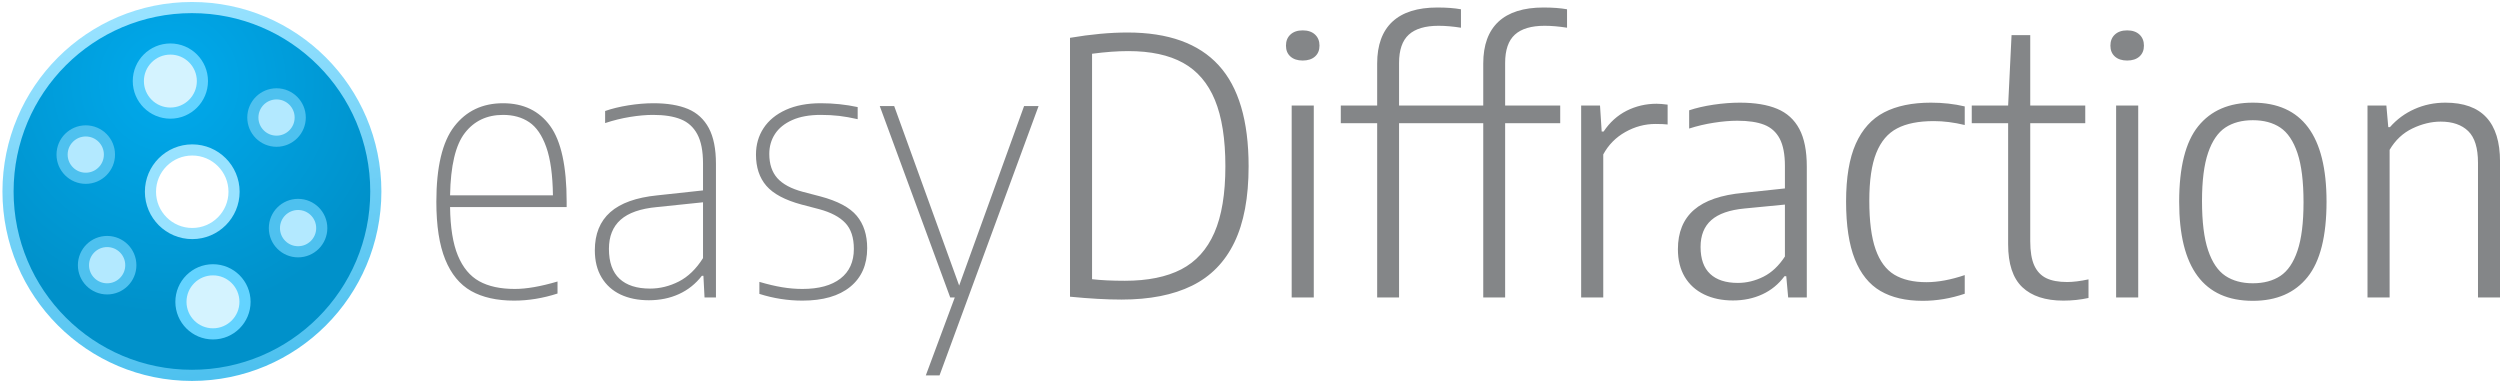
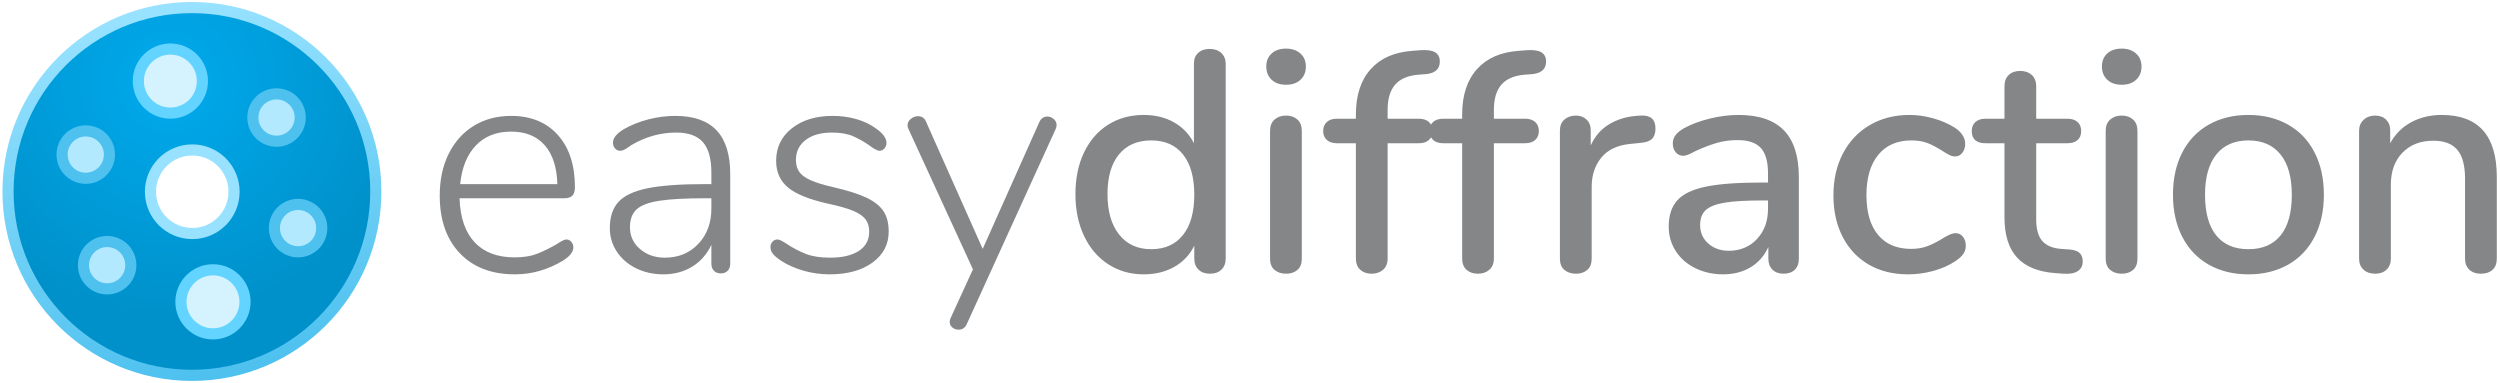
- <svg xmlns="http://www.w3.org/2000/svg" viewBox="0 0 1240.5 190">
+ <svg xmlns="http://www.w3.org/2000/svg" viewBox="0 0 1240.5 190" width="1240.5" height="190">
  <defs>
    <radialGradient id="gradient-1" gradientUnits="userSpaceOnUse" cx="152.286" cy="126.898" r="330" gradientTransform="matrix(0.638467, -1.091841, 1.097297, 0.641658, 52.72718, 218.4342)">
      <stop offset="0" style="stop-color: rgb(0, 170, 237);" />
      <stop offset="1" style="stop-color: rgb(0, 145, 202);" />
    </radialGradient>
    <linearGradient id="gradient-0" gradientUnits="userSpaceOnUse" x1="330" y1="0" x2="330" y2="660" gradientTransform="matrix(0.980745, -0.195296, 0.195753, 0.983035, -58.66324, 70.69793)">
      <stop offset="0" style="stop-color: rgb(152, 226, 255);" />
      <stop offset="1" style="stop-color: rgb(78, 193, 239);" />
    </linearGradient>
  </defs>
  <g transform="matrix(0.276515, 0, 0, 0.276515, 3.981949, 3.750038)">
    <g>
      <circle style="fill: url(#gradient-1); stroke: url(#gradient-0); stroke-width: 20px;" cx="330" cy="330" r="330" />
      <g transform="matrix(1, 0, 0, 1, 76.24352, 77.18349)">
        <circle style="fill: rgb(255, 255, 255); stroke: rgb(152, 226, 255); stroke-width: 20px;" cx="254.358" cy="253.337" r="75" />
        <circle style="fill: rgb(212, 243, 255); stroke: rgb(99, 211, 255); stroke-width: 20px;" cx="215.084" cy="54.739" r="57.5" />
        <circle style="stroke: rgb(78, 193, 239); fill: rgb(179, 233, 255); stroke-width: 20px;" cx="63.26" cy="186.66" r="42.5" />
        <circle style="stroke: rgb(78, 193, 239); fill: rgb(179, 233, 255); stroke-width: 20px;" cx="405.584" cy="120.172" r="42.5" />
        <circle style="stroke: rgb(78, 193, 239); fill: rgb(179, 233, 255); stroke-width: 20px;" cx="444.253" cy="318.582" r="42.5" />
        <circle style="stroke: rgb(78, 193, 239); fill: rgb(179, 233, 255); stroke-width: 20px;" cx="101.614" cy="385.13" r="42.5" />
        <circle style="fill: rgb(212, 243, 255); stroke: rgb(99, 211, 255); stroke-width: 20px;" cx="291.529" cy="450.894" r="57.5" />
      </g>
    </g>
  </g>
-   <g transform="matrix(1, 0, 0, 1, -593.3289, -6.388477)">
-     <g transform="matrix(0.393846, 0, 0, 0.393846, 1203.163, -328.9005)">
-       <style> path { fill: #848688; } </style>
-       <path d="M -834.494 1105.523 L -834.494 1112.214 L -981.377 1112.214 C -981.045 1137.934 -977.76 1158.323 -971.506 1173.366 C -965.247 1188.414 -956.288 1199.175 -944.636 1205.648 C -932.982 1212.131 -918.032 1215.359 -899.792 1215.359 C -885.079 1215.359 -867.139 1212.226 -845.994 1205.976 L -845.994 1221.134 C -864.415 1227.085 -882.654 1230.062 -900.71 1230.062 C -922.476 1230.062 -940.532 1226.007 -954.864 1217.923 C -969.156 1209.783 -980.021 1196.575 -987.439 1178.295 C -994.914 1159.959 -998.653 1135.707 -998.653 1105.523 C -998.653 1061.738 -991.123 1030.081 -976.087 1010.58 C -961.048 991.115 -940.572 981.385 -914.67 981.385 C -888.91 981.385 -869.094 990.944 -855.225 1010.051 C -841.401 1029.169 -834.494 1060.987 -834.494 1105.523 Z M -914.67 996.08 C -934.984 996.08 -951.008 1003.675 -962.754 1018.847 C -974.519 1034.029 -980.718 1060.229 -981.377 1097.449 L -851.771 1097.449 C -852.099 1071.86 -854.888 1051.604 -860.164 1036.692 C -865.432 1021.818 -872.597 1011.348 -881.668 1005.259 C -890.693 999.138 -901.688 996.08 -914.67 996.08 Z M -725.094 981.385 C -707.658 981.385 -693.184 983.786 -681.658 988.598 C -670.139 993.449 -661.375 1001.509 -655.356 1012.744 C -649.392 1023.986 -646.397 1038.966 -646.397 1057.69 L -646.397 1226.051 L -660.782 1226.051 L -662.187 1198.829 L -664.168 1198.829 C -671.977 1208.932 -681.561 1216.582 -692.939 1221.792 C -704.32 1226.992 -716.96 1229.6 -730.879 1229.6 C -744.459 1229.6 -756.381 1227.197 -766.625 1222.382 C -776.828 1217.52 -784.779 1210.378 -790.462 1200.92 C -796.152 1191.474 -798.987 1180.06 -798.987 1166.675 C -798.987 1146.122 -792.501 1130.108 -779.532 1118.644 C -766.599 1107.186 -746.858 1100.123 -720.299 1097.449 L -662.686 1091.215 L -662.686 1057.292 C -662.686 1041.63 -665.086 1029.346 -669.88 1020.42 C -674.677 1011.491 -681.616 1005.214 -690.68 1001.59 C -699.705 997.914 -711.341 996.08 -725.585 996.08 C -734.377 996.08 -744.04 996.936 -754.565 998.632 C -765.142 1000.342 -775.63 1002.922 -786.021 1006.382 L -786.021 991.162 C -777.556 988.187 -767.752 985.802 -756.618 984.004 C -745.525 982.251 -735.018 981.385 -725.094 981.385 Z M -729.392 1214.903 C -716.939 1214.903 -704.853 1211.925 -693.152 1205.976 C -681.496 1200.027 -671.339 1190.214 -662.686 1176.513 L -662.686 1106.185 L -720.787 1112.214 C -741.429 1114.141 -756.662 1119.451 -766.486 1128.163 C -776.309 1136.868 -781.225 1149.105 -781.225 1164.904 C -781.225 1181.698 -776.777 1194.232 -767.899 1202.498 C -759.013 1210.771 -746.175 1214.903 -729.392 1214.903 Z M -537.447 1230.062 C -555.828 1230.062 -573.899 1227.241 -591.672 1221.592 L -591.672 1206.441 C -581.148 1209.532 -571.599 1211.797 -563.041 1213.196 C -554.443 1214.637 -545.911 1215.359 -537.447 1215.359 C -516.818 1215.359 -500.848 1211.014 -489.567 1202.308 C -478.291 1193.597 -472.642 1181.13 -472.642 1164.904 C -472.642 1150.729 -476.216 1139.858 -483.364 1132.294 C -490.465 1124.685 -501.462 1118.86 -516.366 1114.844 L -538.432 1109.069 C -559.354 1103.429 -574.182 1095.537 -582.923 1085.385 C -591.634 1075.272 -595.97 1062.167 -595.97 1046.078 C -595.97 1033.607 -592.784 1022.503 -586.386 1012.744 C -579.992 1002.989 -570.641 995.314 -558.325 989.719 C -546.006 984.158 -531.36 981.385 -514.382 981.385 C -498.418 981.385 -482.899 983.003 -467.848 986.232 L -467.848 1001.462 C -476.365 999.536 -484.165 998.163 -491.259 997.32 C -498.418 996.494 -506.123 996.08 -514.382 996.08 C -528.636 996.08 -540.598 998.245 -550.28 1002.578 C -559.97 1006.904 -567.201 1012.744 -571.998 1020.093 C -576.791 1027.447 -579.192 1035.819 -579.192 1045.228 C -579.192 1058 -575.807 1068.192 -569.042 1075.797 C -562.225 1083.363 -551.531 1089.098 -536.956 1092.986 L -514.882 1098.763 C -492.984 1104.586 -477.678 1112.738 -468.975 1123.241 C -460.234 1133.735 -455.859 1147.317 -455.859 1163.986 C -455.859 1184.799 -462.985 1201.039 -477.226 1212.675 C -491.478 1224.27 -511.548 1230.062 -537.447 1230.062 Z M -339.972 1211.098 L -258.172 984.922 L -239.909 984.922 L -364.718 1324.278 L -381.998 1324.278 L -345.475 1226.051 L -351.253 1226.051 L -440.032 984.922 L -421.843 984.922 L -339.972 1211.098 Z" />
-       <path d="M -135.582 1228.749 C -154.108 1228.749 -175.68 1227.544 -200.325 1225.132 L -200.325 898.971 C -174.091 894.51 -149.942 892.277 -127.904 892.277 C -76.514 892.277 -38.247 906.014 -13.11 933.478 C 12.101 960.906 24.694 1003.363 24.694 1060.841 C 24.694 1100.123 18.699 1132.123 6.704 1156.831 C -5.278 1181.553 -23.062 1199.697 -46.668 1211.289 C -70.262 1222.925 -99.91 1228.749 -135.582 1228.749 Z M -131.215 1205.063 C -102.446 1205.063 -78.772 1200.27 -60.211 1190.691 C -41.634 1181.06 -27.723 1165.693 -18.463 1144.562 C -9.192 1123.432 -4.572 1095.537 -4.572 1060.841 C -4.572 1026.463 -8.959 998.619 -17.756 977.315 C -26.539 956.057 -39.899 940.457 -57.812 930.532 C -75.722 920.645 -98.754 915.697 -126.919 915.697 C -140.491 915.697 -155.704 916.814 -172.539 919.046 L -172.539 1203.09 C -161.159 1204.398 -147.384 1205.063 -131.215 1205.063 Z M 106.802 1226.051 L 78.952 1226.051 L 78.952 984.269 L 106.802 984.269 L 106.802 1226.051 Z M 92.846 927.585 C 86.312 927.585 81.161 925.889 77.404 922.53 C 73.629 919.158 71.762 914.589 71.762 908.813 C 71.762 902.996 73.629 898.331 77.404 894.837 C 81.161 891.34 86.312 889.591 92.846 889.591 C 99.423 889.591 104.592 891.34 108.355 894.837 C 112.114 898.331 114 902.996 114 908.813 C 114 914.589 112.114 919.158 108.355 922.53 C 104.592 925.889 99.423 927.585 92.846 927.585 Z M 263.957 883.813 C 247.175 883.813 234.692 887.537 226.514 894.966 C 218.334 902.403 214.245 914.302 214.245 930.66 L 214.245 984.269 L 283.628 984.269 L 283.628 1006.574 L 214.245 1006.574 L 214.245 1226.051 L 186.666 1226.051 L 186.666 1006.574 L 140.836 1006.574 L 140.836 984.269 L 186.666 984.269 L 186.666 931.315 C 186.666 908.138 193.068 890.567 205.853 878.631 C 218.68 866.737 237.556 860.784 262.474 860.784 C 274.185 860.784 284.101 861.525 292.229 863.013 L 292.229 886.237 C 282.03 884.625 272.606 883.813 263.957 883.813 Z M 397.597 883.813 C 380.821 883.813 368.335 887.537 360.159 894.966 C 351.98 902.403 347.891 914.302 347.891 930.66 L 347.891 984.269 L 417.278 984.269 L 417.278 1006.574 L 347.891 1006.574 L 347.891 1226.051 L 320.314 1226.051 L 320.314 1006.574 L 274.486 1006.574 L 274.486 984.269 L 320.314 984.269 L 320.314 931.315 C 320.314 908.138 326.709 890.567 339.49 878.631 C 352.328 866.737 371.203 860.784 396.12 860.784 C 407.82 860.784 417.747 861.525 425.877 863.013 L 425.877 886.237 C 415.678 884.625 406.252 883.813 397.597 883.813 Z M 443.661 1226.051 L 443.661 984.269 L 467.421 984.269 L 469.535 1017.077 L 471.941 1017.077 C 479.644 1005.48 489.324 996.737 500.987 990.829 C 512.694 984.969 525.241 982.032 538.644 982.032 C 542.35 982.032 547.003 982.418 552.606 983.153 L 552.606 1008.151 C 549.078 1007.716 543.958 1007.498 537.23 1007.498 C 523.975 1007.498 511.321 1010.89 499.294 1017.666 C 487.307 1024.398 478.046 1033.809 471.509 1045.874 L 471.509 1226.051 L 443.661 1226.051 Z M 643.547 980.662 C 662.584 980.662 678.262 983.237 690.58 988.402 C 702.894 993.523 712.208 1001.964 718.506 1013.732 C 724.799 1025.497 727.947 1041.357 727.947 1061.297 L 727.947 1226.051 L 704.474 1226.051 L 702.073 1199.286 L 699.881 1199.286 C 692.364 1209.391 683.058 1217.003 671.966 1222.12 C 660.821 1227.278 648.459 1229.864 634.878 1229.864 C 621.147 1229.864 609.044 1227.325 598.561 1222.249 C 588.078 1217.182 579.94 1209.8 574.159 1200.137 C 568.425 1190.472 565.559 1178.858 565.559 1165.297 C 565.559 1144.041 572.307 1127.526 585.795 1115.759 C 599.341 1103.996 620.081 1096.847 648.06 1094.298 L 700.38 1088.726 L 700.38 1060.386 C 700.38 1045.811 698.193 1034.356 693.82 1025.999 C 689.4 1017.689 682.872 1011.847 674.216 1008.472 C 665.616 1005.116 654.335 1003.426 640.37 1003.426 C 631.438 1003.426 621.665 1004.26 611.041 1005.92 C 600.367 1007.544 589.933 1009.991 579.734 1013.275 L 579.734 990.306 C 588.523 987.335 598.747 984.969 610.403 983.219 C 622.109 981.513 633.159 980.662 643.547 980.662 Z M 641.147 1207.757 C 652.153 1207.757 662.874 1205.144 673.301 1199.944 C 683.691 1194.741 692.708 1186.244 700.38 1174.48 L 700.38 1109.069 L 649.54 1113.991 C 630.643 1115.774 616.681 1120.657 607.658 1128.619 C 598.628 1136.574 594.113 1147.846 594.113 1162.414 C 594.113 1177.582 598.153 1188.938 606.244 1196.469 C 614.286 1203.987 625.919 1207.757 641.147 1207.757 Z M 873.907 1230.323 C 852.608 1230.323 834.89 1226.184 820.735 1217.923 C 806.582 1209.655 795.82 1196.289 788.44 1177.832 C 781.107 1159.367 777.441 1135.178 777.441 1105.262 C 777.441 1075.03 781.504 1050.782 789.633 1032.497 C 797.818 1014.168 809.74 1000.954 825.388 992.86 C 841.092 984.726 860.766 980.662 884.409 980.662 C 899.444 980.662 913.615 982.237 926.928 985.385 L 926.928 1008.811 C 913.301 1005.526 900.322 1003.889 888.006 1003.889 C 868.821 1003.889 853.397 1006.946 841.752 1013.07 C 830.04 1019.154 821.278 1029.491 815.448 1044.106 C 809.613 1058.677 806.701 1078.685 806.701 1104.151 C 806.701 1130.043 809.335 1150.464 814.6 1165.426 C 819.863 1180.385 827.735 1191.032 838.215 1197.387 C 848.707 1203.678 862.193 1206.829 878.691 1206.829 C 893.22 1206.829 909.306 1203.857 926.928 1197.911 L 926.928 1221.397 C 909.306 1227.351 891.625 1230.323 873.907 1230.323 Z M 1056 1206.632 C 1063.519 1206.632 1072.478 1205.519 1082.869 1203.29 L 1082.869 1226.714 C 1072.799 1228.937 1062.253 1230.062 1051.2 1230.062 C 1028.64 1230.062 1011.382 1224.413 999.445 1213.129 C 987.553 1201.798 981.606 1183.78 981.606 1159.064 L 981.606 1006.574 L 935.767 1006.574 L 935.767 984.269 L 981.606 984.269 L 985.912 895.62 L 1009.46 895.62 L 1009.46 984.269 L 1078.781 984.269 L 1078.781 1006.574 L 1009.46 1006.574 L 1009.46 1155.258 C 1009.46 1168.068 1011.133 1178.203 1014.468 1185.641 C 1017.855 1193.07 1022.881 1198.431 1029.555 1201.715 C 1036.276 1205.002 1045.088 1206.632 1056 1206.632 Z M 1145.501 1226.051 L 1117.646 1226.051 L 1117.646 984.269 L 1145.501 984.269 L 1145.501 1226.051 Z M 1131.539 927.585 C 1125.004 927.585 1119.858 925.889 1116.101 922.53 C 1112.34 919.158 1110.46 914.589 1110.46 908.813 C 1110.46 902.996 1112.34 898.331 1116.101 894.837 C 1119.858 891.34 1125.004 889.591 1131.539 889.591 C 1138.119 889.591 1143.293 891.34 1147.052 894.837 C 1150.807 898.331 1152.694 902.996 1152.694 908.813 C 1152.694 914.589 1150.807 919.158 1147.052 922.53 C 1143.293 925.889 1138.119 927.585 1131.539 927.585 Z M 1289.89 1230.323 C 1228.025 1230.323 1197.092 1188.723 1197.092 1105.523 C 1197.092 1061.91 1205.081 1030.198 1221.061 1010.384 C 1237.048 990.563 1259.982 980.662 1289.89 980.662 C 1351.797 980.662 1382.753 1022.191 1382.753 1105.262 C 1382.753 1148.872 1374.768 1180.603 1358.78 1200.464 C 1342.8 1220.364 1319.83 1230.323 1289.89 1230.323 Z M 1289.89 1208.212 C 1303.663 1208.212 1315.232 1205.123 1324.585 1198.959 C 1333.932 1192.742 1341.128 1182.163 1346.157 1167.2 C 1351.233 1152.237 1353.769 1131.902 1353.769 1106.185 C 1353.769 1079.98 1351.213 1059.279 1346.091 1044.106 C 1340.968 1028.935 1333.747 1018.243 1324.445 1012.025 C 1315.184 1005.852 1303.663 1002.771 1289.89 1002.771 C 1276.173 1002.771 1264.615 1005.852 1255.267 1012.025 C 1245.915 1018.243 1238.673 1028.815 1233.541 1043.785 C 1228.43 1058.732 1225.861 1079.018 1225.861 1104.604 C 1225.861 1130.8 1228.43 1151.498 1233.541 1166.675 C 1238.673 1181.851 1245.915 1192.571 1255.267 1198.829 C 1264.615 1205.082 1276.173 1208.212 1289.89 1208.212 Z M 1434.369 1226.051 L 1434.369 984.269 L 1458.14 984.269 L 1460.536 1011.491 L 1462.643 1011.491 C 1471.295 1001.655 1481.618 994.06 1493.605 988.73 C 1505.635 983.352 1518.603 980.662 1532.527 980.662 C 1578.403 980.662 1601.347 1005.441 1601.347 1054.997 L 1601.347 1226.051 L 1573.567 1226.051 L 1573.567 1056.38 C 1573.567 1037.791 1569.476 1024.51 1561.299 1016.548 C 1553.119 1008.546 1541.521 1004.538 1526.538 1004.538 C 1514.825 1004.538 1502.979 1007.414 1490.988 1013.137 C 1479.009 1018.87 1469.417 1027.858 1462.229 1040.104 L 1462.229 1226.051 L 1434.369 1226.051 Z" />
-     </g>
-   </g>
+   <path d="M 281.066 118.817 C 282.006 118.817 282.813 119.207 283.486 119.987 C 284.159 120.767 284.496 121.677 284.496 122.717 C 284.496 125.004 282.729 127.237 279.196 129.417 C 271.709 133.89 263.806 136.127 255.486 136.127 C 243.939 136.127 234.839 132.644 228.186 125.677 C 221.526 118.71 218.196 109.144 218.196 96.977 C 218.196 89.177 219.679 82.287 222.646 76.307 C 225.613 70.327 229.773 65.697 235.126 62.417 C 240.479 59.144 246.643 57.507 253.616 57.507 C 263.389 57.507 271.109 60.654 276.776 66.947 C 282.443 73.234 285.276 81.89 285.276 92.917 C 285.276 94.79 284.863 96.167 284.036 97.047 C 283.203 97.934 281.849 98.377 279.976 98.377 L 228.026 98.377 C 228.339 107.944 230.836 115.224 235.516 120.217 C 240.196 125.21 246.799 127.707 255.326 127.707 C 259.799 127.707 263.543 127.107 266.556 125.907 C 269.576 124.714 272.803 123.13 276.236 121.157 C 278.523 119.597 280.133 118.817 281.066 118.817 Z M 253.616 65.307 C 246.336 65.307 240.509 67.594 236.136 72.167 C 231.769 76.747 229.169 83.144 228.336 91.357 L 276.546 91.357 C 276.339 83.037 274.259 76.614 270.306 72.087 C 266.353 67.567 260.789 65.307 253.616 65.307 ZM 335.042 57.507 C 344.195 57.507 351.035 59.897 355.562 64.677 C 360.082 69.464 362.342 76.694 362.342 86.367 L 362.342 130.827 C 362.342 132.28 361.925 133.45 361.092 134.337 C 360.265 135.217 359.122 135.657 357.662 135.657 C 356.209 135.657 355.065 135.217 354.232 134.337 C 353.399 133.45 352.982 132.28 352.982 130.827 L 352.982 121.467 C 350.802 126.147 347.632 129.76 343.472 132.307 C 339.312 134.854 334.525 136.127 329.112 136.127 C 324.225 136.127 319.755 135.14 315.702 133.167 C 311.642 131.187 308.442 128.43 306.102 124.897 C 303.762 121.364 302.592 117.464 302.592 113.197 C 302.592 107.584 304.049 103.217 306.962 100.097 C 309.875 96.977 314.712 94.74 321.472 93.387 C 328.232 92.034 337.645 91.357 349.712 91.357 L 352.982 91.357 L 352.982 85.587 C 352.982 78.72 351.579 73.7 348.772 70.527 C 345.965 67.36 341.545 65.777 335.512 65.777 C 327.819 65.777 320.485 67.804 313.512 71.857 C 313.205 72.064 312.402 72.61 311.102 73.497 C 309.802 74.377 308.682 74.817 307.742 74.817 C 306.702 74.817 305.845 74.427 305.172 73.647 C 304.492 72.867 304.152 71.907 304.152 70.767 C 304.152 68.48 305.972 66.244 309.612 64.057 C 313.252 61.977 317.309 60.364 321.782 59.217 C 326.255 58.077 330.675 57.507 335.042 57.507 Z M 329.892 127.857 C 336.652 127.857 342.192 125.57 346.512 120.997 C 350.825 116.424 352.982 110.6 352.982 103.527 L 352.982 98.377 L 350.022 98.377 C 340.035 98.377 332.392 98.794 327.092 99.627 C 321.785 100.46 318.039 101.89 315.852 103.917 C 313.672 105.944 312.582 108.88 312.582 112.727 C 312.582 117.094 314.245 120.707 317.572 123.567 C 320.899 126.427 325.005 127.857 329.892 127.857 ZM 411.638 136.127 C 407.271 136.127 402.981 135.53 398.768 134.337 C 394.555 133.137 390.838 131.497 387.618 129.417 C 385.638 128.07 384.258 126.9 383.478 125.907 C 382.698 124.92 382.308 123.804 382.308 122.557 C 382.308 121.517 382.648 120.634 383.328 119.907 C 384.001 119.18 384.808 118.817 385.748 118.817 C 386.681 118.817 388.291 119.597 390.578 121.157 C 393.598 123.13 396.691 124.74 399.858 125.987 C 403.031 127.234 407.011 127.857 411.798 127.857 C 417.931 127.857 422.715 126.74 426.148 124.507 C 429.581 122.274 431.298 119.077 431.298 114.917 C 431.298 112.417 430.675 110.36 429.428 108.747 C 428.175 107.14 426.095 105.737 423.188 104.537 C 420.275 103.344 416.115 102.174 410.708 101.027 C 401.448 98.947 394.868 96.27 390.968 92.997 C 387.068 89.717 385.118 85.324 385.118 79.817 C 385.118 73.157 387.718 67.774 392.918 63.667 C 398.118 59.56 404.878 57.507 413.198 57.507 C 417.258 57.507 421.131 58.027 424.818 59.067 C 428.511 60.107 431.711 61.614 434.418 63.587 C 438.058 66.087 439.878 68.53 439.878 70.917 C 439.878 71.957 439.538 72.867 438.858 73.647 C 438.185 74.427 437.381 74.817 436.448 74.817 C 435.408 74.817 433.795 73.987 431.608 72.327 C 428.801 70.347 426.018 68.76 423.258 67.567 C 420.505 66.374 416.995 65.777 412.728 65.777 C 407.321 65.777 403.008 66.997 399.788 69.437 C 396.561 71.884 394.948 75.187 394.948 79.347 C 394.948 81.74 395.495 83.717 396.588 85.277 C 397.681 86.837 399.551 88.214 402.198 89.407 C 404.851 90.6 408.675 91.77 413.668 92.917 C 420.841 94.584 426.355 96.35 430.208 98.217 C 434.055 100.09 436.808 102.327 438.468 104.927 C 440.135 107.527 440.968 110.857 440.968 114.917 C 440.968 121.257 438.291 126.377 432.938 130.277 C 427.578 134.177 420.478 136.127 411.638 136.127 ZM 515.696 60.627 C 516.523 58.754 517.873 57.817 519.746 57.817 C 520.893 57.817 521.933 58.234 522.866 59.067 C 523.806 59.9 524.276 60.887 524.276 62.027 C 524.276 62.754 524.119 63.43 523.806 64.057 L 479.656 160.937 C 478.823 162.704 477.469 163.587 475.596 163.587 C 474.456 163.587 473.443 163.224 472.556 162.497 C 471.676 161.764 471.236 160.827 471.236 159.687 C 471.236 159.06 471.389 158.437 471.696 157.817 L 482.776 133.637 L 450.796 64.057 C 450.483 63.43 450.326 62.807 450.326 62.187 C 450.326 60.94 450.873 59.874 451.966 58.987 C 453.059 58.1 454.229 57.657 455.476 57.657 C 457.449 57.657 458.803 58.594 459.536 60.467 L 487.616 123.497 L 515.696 60.627 Z" transform="matrix(1, 0, 0, 1, 0, 0)" style="fill: rgb(132, 134, 136); white-space: pre;" />
+   <path d="M 600.24 24.277 C 602.633 24.277 604.56 24.954 606.02 26.307 C 607.473 27.66 608.2 29.48 608.2 31.767 L 608.2 128.177 C 608.2 130.564 607.497 132.434 606.09 133.787 C 604.69 135.14 602.793 135.817 600.4 135.817 C 598.007 135.817 596.11 135.14 594.71 133.787 C 593.303 132.434 592.6 130.564 592.6 128.177 L 592.6 121.937 C 590.313 126.51 586.987 130.02 582.62 132.467 C 578.247 134.907 573.2 136.127 567.48 136.127 C 560.933 136.127 555.083 134.464 549.93 131.137 C 544.783 127.81 540.78 123.13 537.92 117.097 C 535.06 111.064 533.63 104.147 533.63 96.347 C 533.63 88.447 535.06 81.53 537.92 75.597 C 540.78 69.67 544.76 65.097 549.86 61.877 C 554.953 58.65 560.827 57.037 567.48 57.037 C 573.2 57.037 578.22 58.26 582.54 60.707 C 586.853 63.147 590.153 66.604 592.44 71.077 L 592.44 31.457 C 592.44 29.27 593.143 27.527 594.55 26.227 C 595.957 24.927 597.853 24.277 600.24 24.277 Z M 571.23 123.647 C 577.99 123.647 583.24 121.307 586.98 116.627 C 590.727 111.947 592.6 105.29 592.6 96.657 C 592.6 88.03 590.753 81.377 587.06 76.697 C 583.367 72.017 578.09 69.677 571.23 69.677 C 564.363 69.677 559.033 71.99 555.24 76.617 C 551.44 81.244 549.54 87.82 549.54 96.347 C 549.54 104.874 551.467 111.557 555.32 116.397 C 559.167 121.23 564.47 123.647 571.23 123.647 ZM 638.156 135.817 C 635.863 135.817 633.963 135.194 632.456 133.947 C 630.949 132.7 630.196 130.827 630.196 128.327 L 630.196 64.997 C 630.196 62.497 630.949 60.597 632.456 59.297 C 633.963 57.997 635.863 57.347 638.156 57.347 C 640.443 57.347 642.313 57.997 643.766 59.297 C 645.226 60.597 645.956 62.497 645.956 64.997 L 645.956 128.327 C 645.956 130.827 645.226 132.7 643.766 133.947 C 642.313 135.194 640.443 135.817 638.156 135.817 Z M 638.156 42.057 C 635.136 42.057 632.743 41.227 630.976 39.567 C 629.209 37.9 628.326 35.717 628.326 33.017 C 628.326 30.31 629.209 28.15 630.976 26.537 C 632.743 24.924 635.136 24.117 638.156 24.117 C 641.063 24.117 643.426 24.924 645.246 26.537 C 647.066 28.15 647.976 30.31 647.976 33.017 C 647.976 35.717 647.093 37.9 645.326 39.567 C 643.559 41.227 641.169 42.057 638.156 42.057 ZM 703.828 37.067 C 698.628 37.487 694.781 39.127 692.288 41.987 C 689.788 44.847 688.538 49.03 688.538 54.537 L 688.538 58.907 L 703.988 58.907 C 706.168 58.907 707.858 59.454 709.058 60.547 C 710.251 61.64 710.848 63.124 710.848 64.997 C 710.848 66.864 710.251 68.344 709.058 69.437 C 707.858 70.53 706.168 71.077 703.988 71.077 L 688.538 71.077 L 688.538 128.177 C 688.538 130.67 687.785 132.567 686.278 133.867 C 684.771 135.167 682.875 135.817 680.588 135.817 C 678.295 135.817 676.421 135.167 674.968 133.867 C 673.515 132.567 672.788 130.67 672.788 128.177 L 672.788 71.077 L 663.428 71.077 C 661.241 71.077 659.551 70.53 658.358 69.437 C 657.158 68.344 656.558 66.864 656.558 64.997 C 656.558 63.124 657.158 61.64 658.358 60.547 C 659.551 59.454 661.241 58.907 663.428 58.907 L 672.788 58.907 L 672.788 56.877 C 672.788 47.31 675.231 39.797 680.118 34.337 C 685.005 28.877 691.921 25.837 700.868 25.217 L 704.918 24.897 C 708.245 24.69 710.665 25.057 712.178 25.997 C 713.685 26.93 714.438 28.437 714.438 30.517 C 714.438 34.157 712.255 36.237 707.888 36.757 L 703.828 37.067 ZM 756.556 37.067 C 751.356 37.487 747.509 39.127 745.016 41.987 C 742.516 44.847 741.266 49.03 741.266 54.537 L 741.266 58.907 L 756.716 58.907 C 758.896 58.907 760.586 59.454 761.786 60.547 C 762.979 61.64 763.576 63.124 763.576 64.997 C 763.576 66.864 762.979 68.344 761.786 69.437 C 760.586 70.53 758.896 71.077 756.716 71.077 L 741.266 71.077 L 741.266 128.177 C 741.266 130.67 740.513 132.567 739.006 133.867 C 737.499 135.167 735.603 135.817 733.316 135.817 C 731.023 135.817 729.149 135.167 727.696 133.867 C 726.243 132.567 725.516 130.67 725.516 128.177 L 725.516 71.077 L 716.156 71.077 C 713.969 71.077 712.279 70.53 711.086 69.437 C 709.886 68.344 709.286 66.864 709.286 64.997 C 709.286 63.124 709.886 61.64 711.086 60.547 C 712.279 59.454 713.969 58.907 716.156 58.907 L 725.516 58.907 L 725.516 56.877 C 725.516 47.31 727.959 39.797 732.846 34.337 C 737.733 28.877 744.649 25.837 753.596 25.217 L 757.646 24.897 C 760.973 24.69 763.393 25.057 764.906 25.997 C 766.413 26.93 767.166 28.437 767.166 30.517 C 767.166 34.157 764.983 36.237 760.616 36.757 L 756.556 37.067 ZM 813.968 57.347 C 818.955 57.034 821.448 59.167 821.448 63.747 C 821.448 66.034 820.878 67.75 819.738 68.897 C 818.591 70.037 816.615 70.71 813.808 70.917 L 809.128 71.387 C 802.575 72.014 797.711 74.304 794.538 78.257 C 791.371 82.204 789.788 86.987 789.788 92.607 L 789.788 128.327 C 789.788 130.827 789.058 132.7 787.598 133.947 C 786.145 135.194 784.275 135.817 781.988 135.817 C 779.695 135.817 777.795 135.194 776.288 133.947 C 774.781 132.7 774.028 130.827 774.028 128.327 L 774.028 64.837 C 774.028 62.444 774.781 60.597 776.288 59.297 C 777.795 57.997 779.695 57.347 781.988 57.347 C 784.068 57.347 785.808 57.997 787.208 59.297 C 788.615 60.597 789.318 62.39 789.318 64.677 L 789.318 72.167 C 791.398 67.594 794.415 64.11 798.368 61.717 C 802.315 59.324 806.785 57.92 811.778 57.507 L 813.968 57.347 ZM 862.636 57.037 C 872.723 57.037 880.236 59.584 885.176 64.677 C 890.116 69.777 892.586 77.527 892.586 87.927 L 892.586 128.327 C 892.586 130.72 891.909 132.567 890.556 133.867 C 889.209 135.167 887.339 135.817 884.946 135.817 C 882.659 135.817 880.839 135.14 879.486 133.787 C 878.133 132.434 877.456 130.614 877.456 128.327 L 877.456 122.557 C 875.483 126.924 872.546 130.277 868.646 132.617 C 864.746 134.957 860.196 136.127 854.996 136.127 C 850.003 136.127 845.426 135.114 841.266 133.087 C 837.106 131.06 833.856 128.227 831.516 124.587 C 829.176 120.947 828.006 116.89 828.006 112.417 C 828.006 106.904 829.436 102.56 832.296 99.387 C 835.156 96.22 839.886 93.96 846.486 92.607 C 853.093 91.254 862.169 90.577 873.716 90.577 L 877.296 90.577 L 877.296 86.057 C 877.296 80.23 876.103 76.017 873.716 73.417 C 871.323 70.817 867.473 69.517 862.166 69.517 C 858.526 69.517 855.096 69.984 851.876 70.917 C 848.649 71.857 845.113 73.21 841.266 74.977 C 838.459 76.537 836.483 77.317 835.336 77.317 C 833.776 77.317 832.503 76.744 831.516 75.597 C 830.529 74.457 830.036 73.004 830.036 71.237 C 830.036 69.677 830.476 68.297 831.356 67.097 C 832.243 65.904 833.673 64.734 835.646 63.587 C 839.286 61.614 843.549 60.027 848.436 58.827 C 853.329 57.634 858.063 57.037 862.636 57.037 Z M 857.796 124.427 C 863.516 124.427 868.196 122.477 871.836 118.577 C 875.476 114.677 877.296 109.66 877.296 103.527 L 877.296 99.467 L 874.496 99.467 C 866.383 99.467 860.143 99.83 855.776 100.557 C 851.403 101.29 848.283 102.514 846.416 104.227 C 844.543 105.94 843.606 108.41 843.606 111.637 C 843.606 115.384 844.956 118.45 847.656 120.837 C 850.363 123.23 853.743 124.427 857.796 124.427 ZM 946.716 136.127 C 939.336 136.127 932.863 134.517 927.296 131.297 C 921.736 128.07 917.419 123.494 914.346 117.567 C 911.279 111.64 909.746 104.777 909.746 96.977 C 909.746 89.07 911.333 82.1 914.506 76.067 C 917.679 70.034 922.126 65.354 927.846 62.027 C 933.566 58.7 940.116 57.037 947.496 57.037 C 951.449 57.037 955.429 57.61 959.436 58.757 C 963.436 59.897 966.996 61.457 970.116 63.437 C 973.449 65.724 975.116 68.374 975.116 71.387 C 975.116 73.154 974.646 74.637 973.706 75.837 C 972.773 77.03 971.576 77.627 970.116 77.627 C 969.183 77.627 968.249 77.394 967.316 76.927 C 966.376 76.46 965.179 75.757 963.726 74.817 C 961.126 73.157 958.706 71.884 956.466 70.997 C 954.233 70.117 951.556 69.677 948.436 69.677 C 941.363 69.677 935.876 72.067 931.976 76.847 C 928.076 81.634 926.126 88.29 926.126 96.817 C 926.126 105.344 928.049 111.92 931.896 116.547 C 935.749 121.18 941.209 123.497 948.276 123.497 C 951.396 123.497 954.153 123.027 956.546 122.087 C 958.939 121.154 961.383 119.907 963.876 118.347 C 965.023 117.62 966.169 116.997 967.316 116.477 C 968.456 115.957 969.496 115.697 970.436 115.697 C 971.889 115.697 973.083 116.294 974.016 117.487 C 974.956 118.68 975.426 120.164 975.426 121.937 C 975.426 123.39 975.036 124.714 974.256 125.907 C 973.476 127.107 972.149 128.33 970.276 129.577 C 967.156 131.657 963.516 133.27 959.356 134.417 C 955.196 135.557 950.983 136.127 946.716 136.127 ZM 1027.056 123.807 C 1029.349 124.014 1030.989 124.61 1031.976 125.597 C 1032.963 126.584 1033.456 127.964 1033.456 129.737 C 1033.456 131.817 1032.649 133.4 1031.036 134.487 C 1029.423 135.58 1027.056 136.024 1023.936 135.817 L 1019.726 135.507 C 1011.306 134.88 1005.016 132.307 1000.856 127.787 C 996.696 123.26 994.616 116.577 994.616 107.737 L 994.616 71.077 L 985.256 71.077 C 980.676 71.077 978.386 69.05 978.386 64.997 C 978.386 63.124 978.986 61.64 980.186 60.547 C 981.379 59.454 983.069 58.907 985.256 58.907 L 994.616 58.907 L 994.616 42.837 C 994.616 40.45 995.316 38.58 996.716 37.227 C 998.123 35.874 1000.023 35.197 1002.416 35.197 C 1004.803 35.197 1006.726 35.874 1008.186 37.227 C 1009.639 38.58 1010.366 40.45 1010.366 42.837 L 1010.366 58.907 L 1025.816 58.907 C 1027.996 58.907 1029.686 59.454 1030.886 60.547 C 1032.079 61.64 1032.676 63.124 1032.676 64.997 C 1032.676 66.97 1032.079 68.477 1030.886 69.517 C 1029.686 70.557 1027.996 71.077 1025.816 71.077 L 1010.366 71.077 L 1010.366 108.827 C 1010.366 113.714 1011.379 117.304 1013.406 119.597 C 1015.439 121.884 1018.536 123.184 1022.696 123.497 L 1027.056 123.807 ZM 1052.804 135.817 C 1050.51 135.817 1048.61 135.194 1047.104 133.947 C 1045.597 132.7 1044.844 130.827 1044.844 128.327 L 1044.844 64.997 C 1044.844 62.497 1045.597 60.597 1047.104 59.297 C 1048.61 57.997 1050.51 57.347 1052.804 57.347 C 1055.09 57.347 1056.96 57.997 1058.414 59.297 C 1059.874 60.597 1060.604 62.497 1060.604 64.997 L 1060.604 128.327 C 1060.604 130.827 1059.874 132.7 1058.414 133.947 C 1056.96 135.194 1055.09 135.817 1052.804 135.817 Z M 1052.804 42.057 C 1049.784 42.057 1047.39 41.227 1045.624 39.567 C 1043.857 37.9 1042.974 35.717 1042.974 33.017 C 1042.974 30.31 1043.857 28.15 1045.624 26.537 C 1047.39 24.924 1049.784 24.117 1052.804 24.117 C 1055.71 24.117 1058.074 24.924 1059.894 26.537 C 1061.714 28.15 1062.624 30.31 1062.624 33.017 C 1062.624 35.717 1061.74 37.9 1059.974 39.567 C 1058.207 41.227 1055.817 42.057 1052.804 42.057 ZM 1115.666 136.127 C 1108.179 136.127 1101.603 134.517 1095.936 131.297 C 1090.269 128.07 1085.899 123.467 1082.826 117.487 C 1079.759 111.507 1078.226 104.564 1078.226 96.657 C 1078.226 88.65 1079.759 81.657 1082.826 75.677 C 1085.899 69.697 1090.269 65.097 1095.936 61.877 C 1101.603 58.65 1108.179 57.037 1115.666 57.037 C 1123.153 57.037 1129.733 58.65 1135.406 61.877 C 1141.073 65.097 1145.439 69.697 1148.506 75.677 C 1151.573 81.657 1153.106 88.65 1153.106 96.657 C 1153.106 104.564 1151.573 111.507 1148.506 117.487 C 1145.439 123.467 1141.073 128.07 1135.406 131.297 C 1129.733 134.517 1123.153 136.127 1115.666 136.127 Z M 1115.666 123.647 C 1122.633 123.647 1127.963 121.36 1131.656 116.787 C 1135.349 112.207 1137.196 105.497 1137.196 96.657 C 1137.196 87.924 1135.323 81.244 1131.576 76.617 C 1127.836 71.99 1122.533 69.677 1115.666 69.677 C 1108.806 69.677 1103.503 71.99 1099.756 76.617 C 1096.009 81.244 1094.136 87.924 1094.136 96.657 C 1094.136 105.497 1095.983 112.207 1099.676 116.787 C 1103.369 121.36 1108.699 123.647 1115.666 123.647 ZM 1211.61 57.037 C 1229.81 57.037 1238.91 67.28 1238.91 87.767 L 1238.91 128.327 C 1238.91 130.72 1238.207 132.567 1236.8 133.867 C 1235.4 135.167 1233.45 135.817 1230.95 135.817 C 1228.557 135.817 1226.66 135.14 1225.26 133.787 C 1223.853 132.434 1223.15 130.614 1223.15 128.327 L 1223.15 88.547 C 1223.15 82.1 1221.877 77.37 1219.33 74.357 C 1216.783 71.337 1212.807 69.827 1207.4 69.827 C 1201.053 69.827 1195.957 71.804 1192.11 75.757 C 1188.263 79.71 1186.34 85.014 1186.34 91.667 L 1186.34 128.327 C 1186.34 130.614 1185.637 132.434 1184.23 133.787 C 1182.823 135.14 1180.927 135.817 1178.54 135.817 C 1176.147 135.817 1174.22 135.14 1172.76 133.787 C 1171.307 132.434 1170.58 130.614 1170.58 128.327 L 1170.58 64.837 C 1170.58 62.65 1171.333 60.857 1172.84 59.457 C 1174.347 58.05 1176.247 57.347 1178.54 57.347 C 1180.827 57.347 1182.647 58.024 1184 59.377 C 1185.347 60.73 1186.02 62.497 1186.02 64.677 L 1186.02 71.077 C 1188.52 66.504 1192.007 63.02 1196.48 60.627 C 1200.947 58.234 1205.99 57.037 1211.61 57.037 Z" transform="matrix(1, 0, 0, 1, 0, 0)" style="fill: rgb(132, 134, 136); white-space: pre;" />
</svg>
